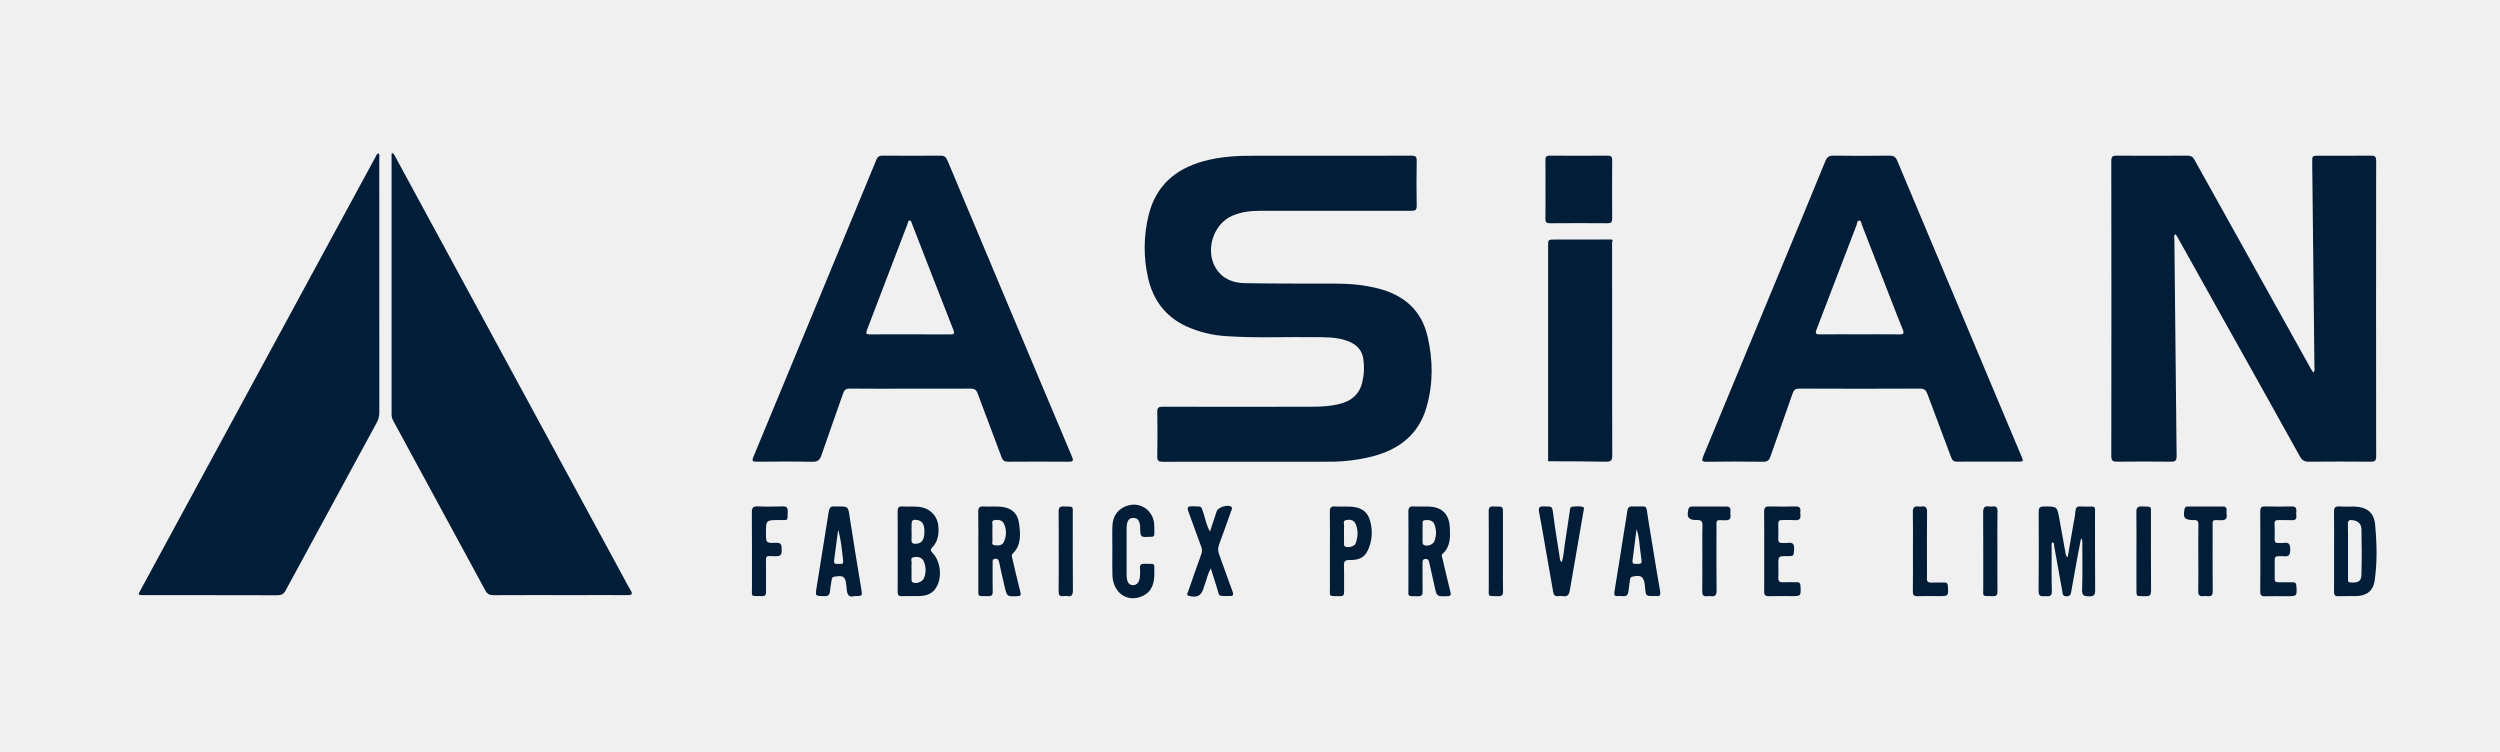
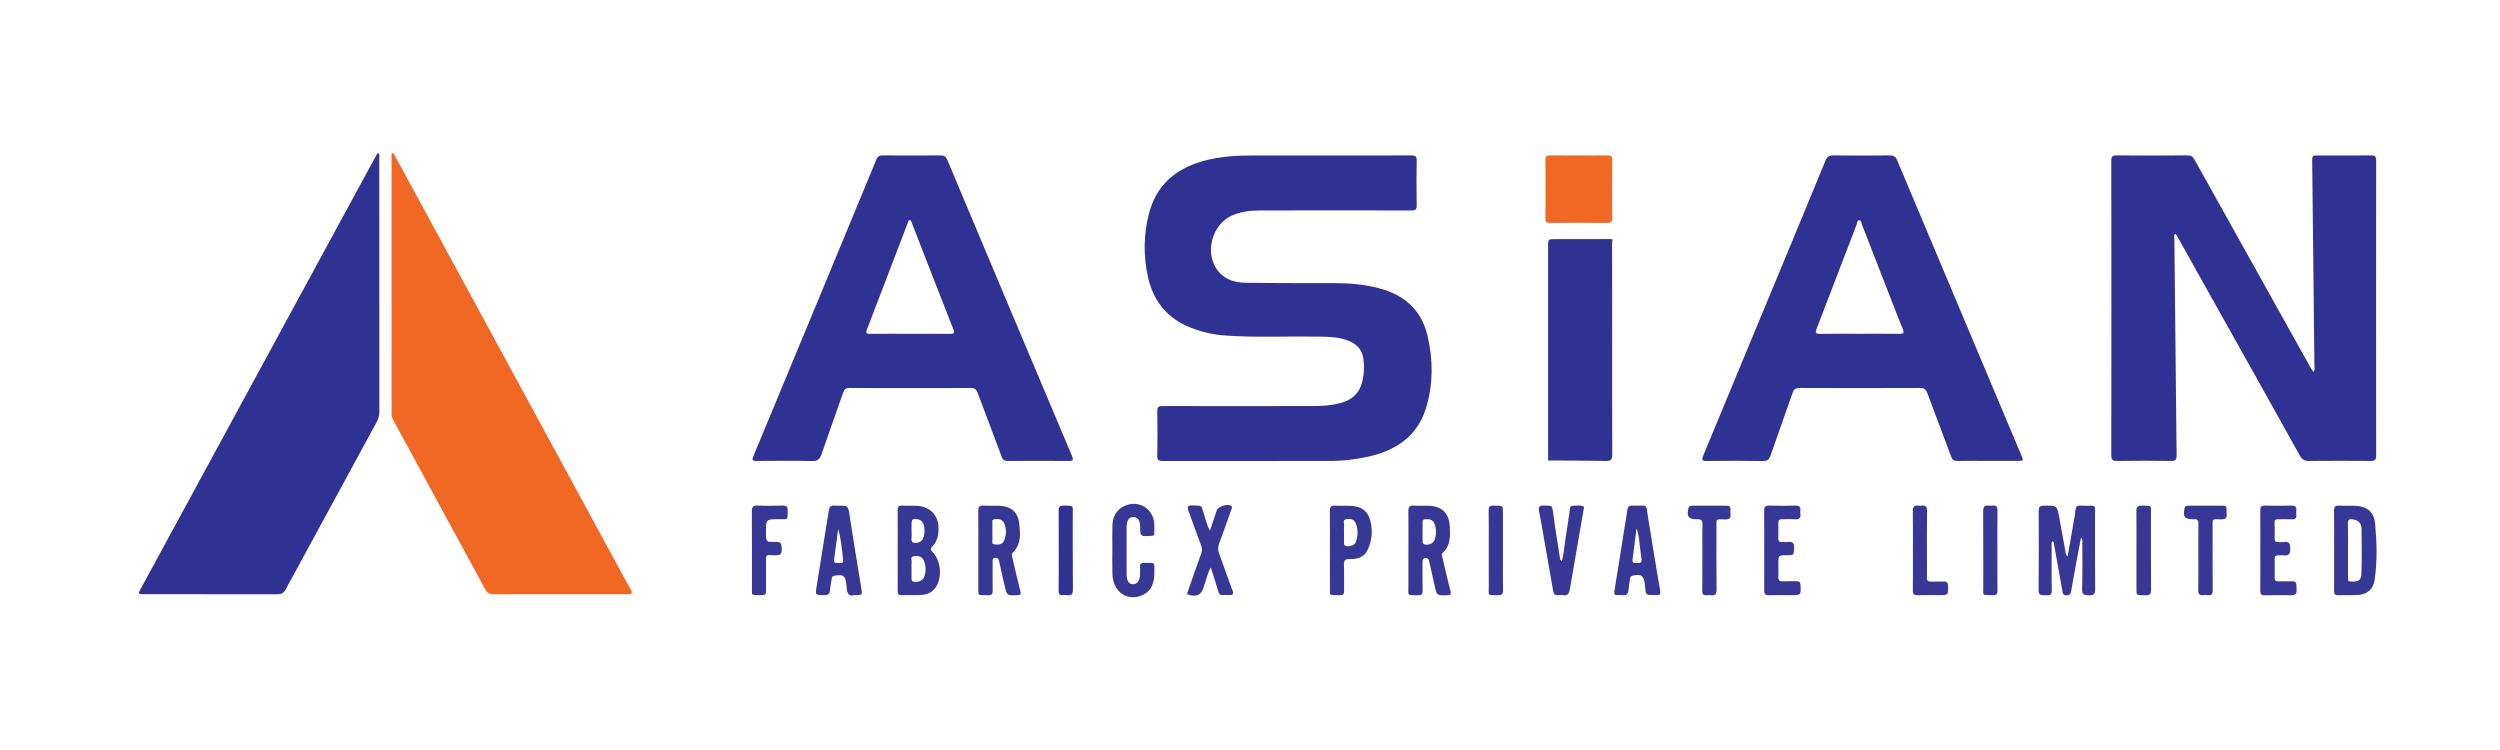
- <svg xmlns="http://www.w3.org/2000/svg" width="203" height="61" viewBox="0 0 203 61" fill="none">
-   <path d="M187.841 30.244C187.998 30.109 187.933 29.957 187.932 29.826C187.875 24.287 187.815 18.748 187.752 13.209C187.746 12.645 187.745 12.644 188.297 12.644C189.707 12.644 191.119 12.651 192.527 12.638C192.836 12.638 192.945 12.711 192.944 13.042C192.935 21.048 192.935 29.055 192.944 37.062C192.944 37.411 192.835 37.49 192.507 37.49C190.84 37.477 189.171 37.471 187.507 37.49C187.128 37.495 186.927 37.381 186.744 37.048C184.512 33.029 182.272 29.015 180.022 25.006C178.945 23.079 177.87 21.153 176.797 19.226C176.756 19.154 176.706 19.088 176.657 19.015C176.48 19.126 176.557 19.283 176.559 19.41C176.616 25.279 176.677 31.148 176.741 37.016C176.746 37.404 176.641 37.495 176.268 37.489C174.814 37.468 173.36 37.471 171.907 37.489C171.565 37.489 171.437 37.417 171.438 37.044C171.449 29.049 171.449 21.057 171.438 13.067C171.438 12.716 171.551 12.634 171.877 12.639C173.787 12.651 175.696 12.651 177.607 12.639C177.88 12.639 178.045 12.711 178.185 12.963C181.337 18.637 184.495 24.306 187.658 29.972C187.711 30.061 187.777 30.148 187.841 30.244Z" fill="#021D38" />
-   <path d="M107.296 12.645C109.732 12.645 112.171 12.652 114.603 12.638C114.937 12.638 115.043 12.717 115.036 13.066C115.014 14.276 115.014 15.487 115.036 16.698C115.043 17.055 114.916 17.119 114.594 17.118C110.489 17.11 106.387 17.11 102.288 17.118C101.519 17.118 100.753 17.212 100.038 17.53C98.503 18.209 97.842 20.349 98.727 21.781C99.269 22.658 100.136 22.98 101.093 22.994C103.556 23.037 106.02 23.023 108.484 23.03C109.656 23.03 110.815 23.139 111.953 23.437C114.005 23.974 115.409 25.173 115.912 27.297C116.37 29.233 116.382 31.172 115.826 33.082C115.192 35.277 113.614 36.491 111.47 37.053C110.282 37.355 109.06 37.502 107.834 37.49C103.362 37.49 98.889 37.492 94.416 37.496C94.094 37.496 93.965 37.434 93.971 37.076C93.994 35.865 93.994 34.654 93.971 33.443C93.964 33.081 94.101 33.026 94.42 33.026C98.45 33.036 102.481 33.036 106.512 33.026C107.31 33.026 108.106 32.985 108.883 32.769C109.792 32.517 110.404 31.975 110.621 31.026C110.771 30.4 110.796 29.752 110.696 29.116C110.547 28.202 109.887 27.797 109.072 27.575C108.334 27.374 107.578 27.385 106.823 27.375C104.417 27.342 102.009 27.461 99.605 27.297C98.48 27.235 97.375 26.967 96.347 26.506C94.629 25.716 93.617 24.345 93.216 22.535C92.839 20.861 92.859 19.121 93.273 17.455C93.853 15.102 95.411 13.739 97.681 13.101C99.01 12.729 100.37 12.643 101.741 12.645C103.593 12.647 105.444 12.647 107.296 12.645Z" fill="#021D38" />
-   <path d="M31.822 12.426C32.011 12.476 32.051 12.638 32.121 12.768C34.531 17.207 36.94 21.645 39.347 26.085L50.66 46.941C50.837 47.266 51.003 47.599 51.196 47.912C51.389 48.224 51.33 48.326 50.96 48.324C49.494 48.314 48.029 48.324 46.564 48.324C44.402 48.324 42.24 48.313 40.079 48.329C39.747 48.329 39.566 48.234 39.408 47.945C36.918 43.341 34.422 38.74 31.919 34.142C31.833 33.979 31.791 33.796 31.796 33.611C31.796 26.587 31.796 19.566 31.796 12.547C31.801 12.506 31.809 12.465 31.822 12.426Z" fill="#021D38" />
-   <path d="M30.726 12.452C30.847 12.568 30.797 12.703 30.797 12.826C30.797 19.707 30.799 26.588 30.802 33.469C30.806 33.769 30.732 34.064 30.586 34.325C28.116 38.863 25.651 43.402 23.193 47.945C23.034 48.24 22.856 48.336 22.528 48.335C18.924 48.324 15.32 48.328 11.717 48.327C11.188 48.327 11.188 48.327 11.444 47.856L27.179 18.846C28.291 16.794 29.406 14.743 30.522 12.692C30.568 12.613 30.582 12.498 30.726 12.452Z" fill="#021D38" />
-   <path d="M73.91 31.561C72.272 31.561 70.634 31.569 68.996 31.554C68.706 31.554 68.569 31.64 68.471 31.915C67.888 33.594 67.281 35.264 66.708 36.947C66.576 37.335 66.413 37.507 65.968 37.497C64.46 37.465 62.95 37.479 61.436 37.49C61.113 37.49 61.038 37.431 61.173 37.105C64.509 29.067 67.837 21.025 71.158 12.98C71.262 12.729 71.391 12.638 71.662 12.638C73.227 12.65 74.794 12.65 76.361 12.638C76.663 12.638 76.806 12.728 76.927 13.015C80.291 21.041 83.664 29.065 87.046 37.085C87.191 37.428 87.118 37.494 86.773 37.491C85.136 37.479 83.498 37.479 81.86 37.491C81.579 37.491 81.432 37.417 81.33 37.132C80.692 35.398 80.022 33.675 79.382 31.941C79.273 31.647 79.125 31.553 78.82 31.556C77.186 31.567 75.548 31.561 73.91 31.561ZM73.91 27.149C74.993 27.149 76.075 27.144 77.16 27.153C77.446 27.153 77.542 27.114 77.416 26.793C76.286 23.921 75.171 21.042 74.053 18.166C74.013 18.062 74.003 17.909 73.87 17.905C73.72 17.899 73.737 18.065 73.699 18.162C72.602 21.031 71.511 23.901 70.406 26.769C70.288 27.077 70.321 27.159 70.663 27.154C71.748 27.139 72.831 27.149 73.914 27.149H73.91Z" fill="#021D38" />
-   <path d="M161.414 37.483C160.588 37.483 159.762 37.473 158.934 37.489C158.661 37.494 158.533 37.403 158.437 37.146C157.802 35.425 157.142 33.713 156.507 31.992C156.393 31.681 156.251 31.553 155.895 31.554C152.633 31.569 149.372 31.569 146.109 31.554C145.803 31.554 145.663 31.649 145.561 31.942C144.972 33.65 144.355 35.347 143.766 37.054C143.658 37.368 143.52 37.5 143.167 37.495C141.643 37.472 140.119 37.472 138.596 37.495C138.182 37.5 138.163 37.392 138.307 37.042C140.344 32.144 142.374 27.242 144.397 22.338C145.675 19.25 146.963 16.164 148.225 13.07C148.36 12.738 148.533 12.633 148.885 12.638C150.395 12.658 151.905 12.658 153.417 12.638C153.748 12.638 153.917 12.719 154.052 13.043C157.406 21.044 160.767 29.042 164.136 37.038C164.32 37.477 164.315 37.484 163.854 37.485C163.039 37.485 162.225 37.485 161.414 37.483ZM150.961 27.147C152.057 27.147 153.153 27.139 154.249 27.152C154.591 27.152 154.634 27.056 154.505 26.756C154.18 25.968 153.877 25.17 153.565 24.375C152.772 22.335 151.984 20.293 151.185 18.255C151.137 18.133 151.147 17.918 150.982 17.913C150.779 17.907 150.805 18.14 150.754 18.272C149.67 21.099 148.595 23.926 147.505 26.752C147.377 27.085 147.451 27.158 147.794 27.153C148.854 27.136 149.907 27.147 150.961 27.147Z" fill="#021D38" />
-   <path d="M130.765 19.447C131.064 19.447 130.901 19.557 130.901 19.697C130.908 22.174 130.906 24.652 130.906 27.129C130.906 30.405 130.899 33.68 130.915 36.955C130.915 37.352 130.833 37.499 130.402 37.489C128.837 37.456 127.271 37.464 125.706 37.455V19.994C125.706 19.452 125.706 19.451 126.27 19.451C127.622 19.451 128.973 19.451 130.325 19.447C130.477 19.446 130.465 19.447 130.765 19.447Z" fill="#021D38" />
-   <path d="M125.494 15.353C125.494 14.571 125.503 13.789 125.489 13.007C125.484 12.73 125.57 12.636 125.852 12.638C127.415 12.65 128.979 12.65 130.543 12.638C130.826 12.638 130.911 12.731 130.909 13.007C130.899 14.586 130.899 16.165 130.909 17.743C130.909 18.041 130.819 18.131 130.517 18.128C128.968 18.115 127.418 18.115 125.868 18.128C125.556 18.128 125.482 18.03 125.488 17.74C125.505 16.946 125.494 16.15 125.494 15.353Z" fill="#021D38" />
-   <path d="M167.897 45.247C168.058 44.305 168.215 43.401 168.372 42.495C168.41 42.271 168.469 42.049 168.489 41.823C168.566 40.981 168.622 41.138 169.334 41.138C170.233 41.138 170.114 41.007 170.115 41.935C170.121 43.928 170.108 45.922 170.127 47.916C170.127 48.303 170.035 48.429 169.631 48.423C169.228 48.416 169.051 48.377 169.066 47.899C169.108 46.661 169.086 45.422 169.086 44.184C169.086 44.045 169.122 43.898 168.983 43.7C168.874 44.268 168.773 44.775 168.68 45.283C168.516 46.178 168.358 47.074 168.196 47.969C168.156 48.191 168.154 48.415 167.812 48.421C167.469 48.427 167.493 48.203 167.457 48.004C167.238 46.804 167.03 45.597 166.807 44.393C166.784 44.264 166.829 44.099 166.657 44.021C166.542 44.178 166.595 44.353 166.594 44.518C166.594 45.686 166.577 46.854 166.608 48.021C166.619 48.469 166.362 48.413 166.089 48.408C165.816 48.403 165.53 48.494 165.534 48.007C165.559 45.857 165.55 43.707 165.541 41.556C165.541 41.249 165.627 41.128 165.95 41.128C167.049 41.118 167.042 41.108 167.228 42.182C167.387 43.107 167.56 44.029 167.729 44.952C167.746 45.036 167.73 45.145 167.897 45.247Z" fill="#021D38" />
-   <path d="M79.44 44.761C79.44 43.694 79.451 42.626 79.434 41.559C79.428 41.221 79.537 41.101 79.877 41.124C80.304 41.151 80.732 41.117 81.159 41.138C82.083 41.183 82.644 41.638 82.754 42.541C82.858 43.386 82.944 44.262 82.237 44.947C82.108 45.072 82.171 45.211 82.202 45.346C82.417 46.259 82.619 47.175 82.856 48.081C82.926 48.351 82.856 48.399 82.612 48.409C81.776 48.444 81.771 48.453 81.579 47.651C81.421 46.988 81.272 46.323 81.131 45.655C81.089 45.454 81.01 45.345 80.789 45.375C80.554 45.407 80.603 45.587 80.602 45.736C80.602 46.507 80.592 47.273 80.607 48.041C80.612 48.322 80.517 48.42 80.238 48.409C79.335 48.374 79.446 48.557 79.441 47.622C79.436 46.668 79.44 45.714 79.44 44.761ZM80.585 43.242C80.576 43.427 80.577 43.612 80.59 43.796C80.61 43.968 80.455 44.247 80.773 44.276C81.05 44.301 81.372 44.32 81.517 43.995C81.624 43.768 81.681 43.52 81.683 43.268C81.685 43.017 81.633 42.768 81.529 42.539C81.388 42.225 81.058 42.182 80.755 42.231C80.452 42.28 80.615 42.552 80.59 42.725C80.576 42.897 80.574 43.07 80.585 43.242Z" fill="#021D38" />
-   <path d="M114.365 44.77C114.365 43.701 114.376 42.633 114.359 41.564C114.354 41.227 114.46 41.102 114.799 41.123C115.183 41.147 115.569 41.123 115.953 41.131C117.064 41.149 117.669 41.72 117.725 42.833C117.764 43.604 117.792 44.385 117.133 44.975C117.011 45.082 117.096 45.211 117.125 45.333C117.341 46.246 117.542 47.163 117.776 48.074C117.854 48.375 117.743 48.408 117.492 48.416C116.665 48.433 116.667 48.439 116.489 47.62C116.349 46.981 116.2 46.343 116.061 45.703C116.023 45.52 115.983 45.376 115.748 45.389C115.49 45.404 115.51 45.578 115.51 45.752C115.51 46.508 115.5 47.263 115.515 48.018C115.521 48.306 115.443 48.426 115.132 48.417C114.224 48.394 114.368 48.503 114.363 47.646C114.36 46.678 114.365 45.724 114.365 44.77ZM115.513 43.262V43.605C115.513 43.733 115.513 43.862 115.513 43.988C115.513 44.102 115.513 44.211 115.648 44.266C115.93 44.381 116.367 44.223 116.475 43.933C116.65 43.492 116.646 43.001 116.467 42.562C116.335 42.239 116.009 42.202 115.708 42.235C115.408 42.269 115.538 42.539 115.519 42.713C115.507 42.896 115.505 43.079 115.513 43.262Z" fill="#021D38" />
-   <path d="M189.528 44.766C189.528 43.697 189.54 42.624 189.522 41.56C189.516 41.218 189.625 41.102 189.964 41.123C190.362 41.149 190.762 41.123 191.161 41.133C192.162 41.162 192.761 41.586 192.857 42.576C193.002 44.104 193.044 45.648 192.818 47.175C192.701 47.974 192.171 48.374 191.358 48.399C190.859 48.415 190.36 48.393 189.862 48.409C189.595 48.417 189.519 48.311 189.524 48.057C189.534 46.962 189.528 45.863 189.528 44.766ZM190.659 44.748C190.659 45.488 190.659 46.228 190.659 46.967C190.659 47.104 190.621 47.278 190.829 47.293C191.375 47.33 191.728 47.288 191.746 46.693C191.785 45.458 191.775 44.219 191.752 42.983C191.742 42.522 191.469 42.298 191.024 42.235C190.755 42.199 190.639 42.265 190.648 42.569C190.672 43.297 190.659 44.023 190.659 44.748Z" fill="#021D38" />
-   <path d="M72.893 44.745C72.893 43.678 72.902 42.612 72.887 41.545C72.883 41.24 72.953 41.098 73.287 41.124C73.838 41.166 74.399 41.07 74.942 41.218C75.281 41.305 75.584 41.497 75.809 41.766C76.033 42.035 76.168 42.368 76.194 42.717C76.246 43.363 76.172 43.97 75.69 44.459C75.539 44.612 75.547 44.716 75.707 44.877C76.373 45.554 76.519 46.831 76.049 47.659C75.76 48.173 75.288 48.371 74.735 48.395C74.239 48.417 73.74 48.387 73.243 48.408C72.948 48.421 72.886 48.295 72.889 48.031C72.9 46.936 72.893 45.84 72.893 44.745ZM74.016 46.238C74.016 46.508 74.016 46.776 74.016 47.045C74.016 47.162 74.029 47.267 74.17 47.313C74.469 47.41 74.919 47.227 75.035 46.933C75.205 46.505 75.2 46.028 75.02 45.604C74.872 45.245 74.528 45.181 74.193 45.242C73.872 45.299 74.054 45.584 74.022 45.772C74.006 45.927 74.004 46.083 74.016 46.238ZM74.016 43.163C74.028 43.361 74.028 43.56 74.016 43.758C73.967 44.141 74.179 44.186 74.475 44.144C74.867 44.089 75.053 43.791 75.065 43.202C75.077 42.613 74.903 42.306 74.515 42.233C74.104 42.156 74.022 42.225 74.02 42.654C74.015 42.824 74.016 42.994 74.016 43.163Z" fill="#021D38" />
-   <path d="M69.354 48.403C68.926 48.544 68.786 48.266 68.755 47.849C68.748 47.75 68.731 47.651 68.722 47.553C68.653 46.814 68.483 46.696 67.748 46.827C67.577 46.858 67.549 46.952 67.531 47.084C67.49 47.38 67.422 47.673 67.401 47.969C67.379 48.283 67.266 48.415 66.928 48.408C66.191 48.394 66.193 48.413 66.309 47.696C66.64 45.649 66.968 43.601 67.293 41.554C67.341 41.253 67.447 41.075 67.783 41.126C67.868 41.132 67.954 41.132 68.04 41.126C68.884 41.126 68.864 41.126 68.991 41.955C69.292 43.906 69.606 45.855 69.932 47.802C70.031 48.406 70.049 48.403 69.354 48.403ZM68.057 43.022C67.951 43.837 67.85 44.65 67.734 45.465C67.699 45.709 67.766 45.825 68.017 45.788C68.198 45.762 68.508 45.907 68.464 45.531C68.361 44.688 68.304 43.841 68.057 43.022Z" fill="#021D38" />
-   <path d="M134.313 48.4C133.644 48.4 133.644 48.4 133.584 47.776C133.576 47.69 133.573 47.605 133.563 47.519C133.483 46.815 133.237 46.651 132.551 46.825C132.411 46.861 132.374 46.947 132.358 47.066C132.318 47.362 132.265 47.657 132.238 47.954C132.208 48.273 132.092 48.468 131.73 48.401C131.616 48.386 131.501 48.386 131.387 48.401C131.125 48.426 131.046 48.344 131.09 48.059C131.373 46.362 131.634 44.662 131.904 42.963C131.982 42.472 132.075 41.982 132.137 41.489C132.171 41.227 132.282 41.111 132.55 41.122C133.902 41.176 133.608 40.834 133.845 42.235C134.168 44.156 134.461 46.081 134.801 47.999C134.907 48.587 134.503 48.344 134.313 48.4ZM132.887 42.964C132.777 43.82 132.665 44.677 132.56 45.533C132.522 45.842 132.754 45.783 132.93 45.784C133.106 45.785 133.333 45.829 133.296 45.527C133.254 45.174 133.199 44.822 133.16 44.469C133.107 43.961 133.069 43.456 132.887 42.964Z" fill="#021D38" />
-   <path d="M90.324 44.697C90.324 44.027 90.305 43.358 90.328 42.688C90.357 41.832 90.866 41.221 91.664 41.027C92.012 40.938 92.379 40.965 92.71 41.106C93.04 41.246 93.315 41.492 93.493 41.805C93.786 42.301 93.73 42.847 93.731 43.386C93.731 43.528 93.645 43.587 93.511 43.587C93.483 43.587 93.454 43.587 93.425 43.587C92.597 43.636 92.595 43.636 92.578 42.816C92.583 42.645 92.549 42.475 92.478 42.319C92.374 42.11 92.202 42.044 91.985 42.056C91.892 42.056 91.801 42.085 91.725 42.14C91.649 42.195 91.593 42.272 91.564 42.361C91.504 42.537 91.475 42.722 91.479 42.908C91.479 44.161 91.479 45.414 91.479 46.667C91.479 47.233 91.654 47.511 91.992 47.515C92.354 47.521 92.563 47.215 92.571 46.669C92.581 46.498 92.581 46.326 92.571 46.155C92.535 45.845 92.672 45.768 92.963 45.778C93.856 45.81 93.719 45.644 93.732 46.549C93.74 47.335 93.553 48.04 92.772 48.398C91.542 48.962 90.373 48.142 90.328 46.7C90.306 46.036 90.324 45.366 90.324 44.697Z" fill="#021D38" />
-   <path d="M98.251 43.161C98.454 42.546 98.625 42.024 98.799 41.504C98.905 41.185 99.731 40.939 99.98 41.152C100.095 41.252 100.015 41.358 99.98 41.462C99.654 42.372 99.34 43.286 98.999 44.19C98.89 44.453 98.888 44.747 98.992 45.012C99.363 46.011 99.7 47.022 100.078 48.019C100.208 48.361 100.09 48.408 99.791 48.398C98.838 48.365 99.078 48.538 98.78 47.62C98.631 47.165 98.492 46.705 98.318 46.147C98.028 46.669 97.964 47.163 97.775 47.603C97.759 47.642 97.756 47.689 97.743 47.727C97.542 48.38 97.23 48.55 96.551 48.389C96.3 48.329 96.419 48.186 96.466 48.066C96.82 47.046 97.173 46.025 97.541 45.01C97.621 44.814 97.621 44.594 97.541 44.398C97.187 43.456 96.857 42.5 96.504 41.555C96.384 41.233 96.413 41.092 96.81 41.109C97.677 41.143 97.488 41.015 97.765 41.809C97.903 42.231 97.972 42.681 98.251 43.161Z" fill="#021D38" />
-   <path d="M107.989 44.753C107.989 43.687 108.001 42.62 107.983 41.554C107.977 41.212 108.087 41.095 108.424 41.126C108.989 41.169 109.559 41.075 110.123 41.2C110.688 41.324 111.04 41.651 111.213 42.173C111.453 42.895 111.445 43.676 111.189 44.393C110.916 45.19 110.478 45.492 109.609 45.471C109.233 45.463 109.113 45.573 109.128 45.952C109.156 46.662 109.128 47.374 109.14 48.085C109.14 48.319 109.071 48.413 108.823 48.407C107.828 48.388 108.001 48.517 107.991 47.616C107.982 46.659 107.989 45.707 107.989 44.753ZM109.134 43.297C109.134 43.58 109.134 43.863 109.134 44.146C109.134 44.244 109.125 44.339 109.249 44.39C109.497 44.493 109.985 44.371 110.077 44.124C110.276 43.593 110.303 43.037 110.062 42.514C109.917 42.197 109.578 42.167 109.282 42.237C109.008 42.302 109.164 42.569 109.14 42.746C109.127 42.928 109.125 43.111 109.134 43.294V43.297Z" fill="#021D38" />
-   <path d="M126.82 45.64C126.985 45.082 127.006 44.512 127.097 43.958C127.232 43.143 127.337 42.325 127.465 41.509C127.486 41.365 127.475 41.151 127.681 41.14C127.975 41.124 128.279 41.069 128.563 41.182C128.655 41.219 128.612 41.33 128.597 41.414C128.219 43.586 127.838 45.758 127.47 47.932C127.412 48.285 127.282 48.477 126.893 48.405C126.766 48.386 126.637 48.386 126.51 48.405C126.252 48.435 126.159 48.3 126.118 48.069C125.88 46.681 125.634 45.294 125.391 43.907C125.254 43.136 125.128 42.366 124.976 41.595C124.908 41.252 124.97 41.093 125.366 41.121C125.959 41.162 126.033 40.995 126.119 41.721C126.266 42.935 126.478 44.141 126.663 45.351C126.678 45.447 126.676 45.551 126.82 45.64Z" fill="#021D38" />
-   <path d="M183.538 44.769C183.538 43.687 183.545 42.605 183.532 41.523C183.532 41.236 183.61 41.114 183.919 41.122C184.63 41.141 185.342 41.141 186.057 41.122C186.383 41.112 186.498 41.236 186.46 41.55C186.448 41.649 186.448 41.75 186.46 41.849C186.503 42.152 186.374 42.255 186.077 42.239C185.722 42.219 185.365 42.239 185.01 42.232C184.779 42.226 184.678 42.296 184.694 42.552C184.718 42.963 184.711 43.377 184.7 43.79C184.695 44.009 184.777 44.106 184.998 44.092C185.141 44.098 185.284 44.096 185.426 44.087C185.875 44.011 185.966 44.204 185.968 44.628C185.969 45.052 185.847 45.233 185.413 45.164C185.288 45.145 185.156 45.164 185.03 45.164C184.793 45.15 184.697 45.25 184.702 45.491C184.711 45.989 184.712 46.488 184.702 46.986C184.696 47.213 184.795 47.285 185.007 47.281C185.392 47.273 185.778 47.287 186.161 47.281C186.379 47.275 186.454 47.361 186.467 47.579C186.518 48.409 186.525 48.41 185.715 48.413C185.116 48.413 184.517 48.397 183.918 48.419C183.611 48.43 183.529 48.319 183.532 48.025C183.547 46.932 183.538 45.847 183.538 44.769Z" fill="#021D38" />
-   <path d="M143.254 44.726C143.254 43.672 143.265 42.618 143.247 41.565C143.242 41.229 143.347 41.111 143.686 41.122C144.383 41.143 145.082 41.141 145.779 41.122C146.101 41.113 146.227 41.23 146.189 41.543C146.178 41.614 146.178 41.686 146.189 41.756C146.248 42.129 146.103 42.27 145.721 42.237C145.379 42.205 145.037 42.237 144.694 42.229C144.473 42.223 144.391 42.315 144.396 42.535C144.406 42.948 144.408 43.362 144.396 43.774C144.389 44.021 144.5 44.104 144.73 44.089C144.871 44.079 145.017 44.104 145.158 44.084C145.561 44.025 145.71 44.169 145.683 44.59C145.646 45.159 145.674 45.16 145.091 45.159C144.401 45.159 144.401 45.159 144.401 45.851C144.401 46.193 144.416 46.536 144.401 46.879C144.383 47.171 144.478 47.296 144.783 47.279C145.153 47.26 145.524 47.279 145.895 47.274C146.114 47.269 146.186 47.359 146.199 47.575C146.242 48.408 146.248 48.407 145.439 48.405C144.84 48.405 144.242 48.391 143.643 48.41C143.343 48.42 143.247 48.317 143.252 48.018C143.262 46.919 143.254 45.822 143.254 44.726Z" fill="#021D38" />
-   <path d="M62.202 46.822C62.202 47.236 62.19 47.648 62.202 48.061C62.212 48.325 62.108 48.414 61.853 48.404C60.912 48.381 61.063 48.518 61.06 47.661C61.053 45.639 61.068 43.616 61.05 41.593C61.05 41.21 61.164 41.102 61.536 41.119C62.204 41.148 62.875 41.141 63.544 41.119C63.858 41.109 63.972 41.205 63.962 41.528C63.936 42.362 64.037 42.221 63.252 42.226C62.197 42.235 62.197 42.226 62.197 43.265C62.197 44.081 62.197 44.112 63 44.073C63.49 44.049 63.463 44.303 63.473 44.645C63.485 45.02 63.404 45.18 62.983 45.167C62.092 45.14 62.206 45.043 62.198 45.962C62.2 46.252 62.202 46.535 62.202 46.822Z" fill="#021D38" />
-   <path d="M178.504 45.307C178.504 44.411 178.493 43.515 178.511 42.619C178.518 42.315 178.413 42.197 178.12 42.232C178.106 42.233 178.092 42.233 178.077 42.232C177.381 42.221 177.239 42.034 177.387 41.342C177.388 41.31 177.397 41.279 177.412 41.251C177.426 41.223 177.446 41.198 177.47 41.178C177.495 41.158 177.523 41.143 177.555 41.134C177.585 41.126 177.617 41.124 177.648 41.128C178.601 41.128 179.554 41.128 180.507 41.128C180.733 41.128 180.812 41.237 180.8 41.446C180.79 41.545 180.79 41.645 180.8 41.744C180.866 42.148 180.688 42.258 180.302 42.241C179.57 42.215 179.668 42.191 179.666 42.877C179.666 44.585 179.658 46.292 179.673 48C179.673 48.322 179.577 48.446 179.259 48.405C179.146 48.391 179.031 48.391 178.917 48.405C178.602 48.443 178.49 48.319 178.498 47.995C178.516 47.1 178.504 46.204 178.504 45.307Z" fill="#021D38" />
-   <path d="M138.234 45.324C138.234 44.441 138.216 43.559 138.242 42.677C138.252 42.308 138.121 42.217 137.777 42.226C137.109 42.244 136.936 41.991 137.102 41.332C137.148 41.145 137.272 41.13 137.421 41.13C138.347 41.13 139.272 41.136 140.196 41.13C140.447 41.13 140.527 41.237 140.514 41.464C140.504 41.578 140.504 41.693 140.514 41.806C140.556 42.138 140.435 42.255 140.087 42.246C139.278 42.225 139.38 42.16 139.378 42.94C139.378 44.605 139.366 46.271 139.386 47.936C139.386 48.31 139.287 48.47 138.906 48.41C138.808 48.397 138.708 48.397 138.608 48.41C138.305 48.447 138.217 48.316 138.222 48.018C138.239 47.122 138.227 46.225 138.227 45.328L138.234 45.324Z" fill="#021D38" />
-   <path d="M155.33 44.729C155.33 43.69 155.344 42.65 155.322 41.61C155.314 41.24 155.419 41.071 155.801 41.128C155.872 41.138 155.944 41.138 156.015 41.128C156.367 41.076 156.482 41.214 156.478 41.575C156.46 42.956 156.47 44.338 156.47 45.719C156.47 46.132 156.481 46.546 156.465 46.958C156.455 47.22 156.557 47.315 156.813 47.306C157.154 47.292 157.496 47.314 157.839 47.298C158.079 47.286 158.159 47.373 158.172 47.612C158.21 48.406 158.219 48.405 157.426 48.404C156.857 48.404 156.286 48.392 155.716 48.41C155.419 48.42 155.319 48.324 155.324 48.019C155.339 46.923 155.33 45.827 155.33 44.729Z" fill="#021D38" />
-   <path d="M173.479 44.771C173.479 43.719 173.491 42.667 173.473 41.615C173.466 41.256 173.552 41.101 173.947 41.123C174.735 41.16 174.658 41.038 174.658 41.831C174.658 43.863 174.649 45.897 174.666 47.93C174.666 48.297 174.591 48.435 174.198 48.413C173.429 48.371 173.48 48.553 173.479 47.672V44.771Z" fill="#021D38" />
-   <path d="M162.189 44.813C162.189 45.881 162.181 46.948 162.195 48.015C162.195 48.299 162.139 48.419 161.819 48.408C160.901 48.377 161.045 48.519 161.041 47.65C161.034 45.644 161.049 43.636 161.032 41.63C161.032 41.253 161.112 41.057 161.524 41.126C161.61 41.139 161.695 41.139 161.781 41.126C162.096 41.08 162.202 41.2 162.196 41.526C162.177 42.621 162.188 43.717 162.189 44.813Z" fill="#021D38" />
-   <path d="M85.968 44.725C85.968 43.67 85.977 42.616 85.961 41.562C85.956 41.237 86.038 41.108 86.389 41.122C87.215 41.157 87.107 41.031 87.109 41.864C87.113 43.886 87.1 45.909 87.119 47.931C87.119 48.31 87.02 48.462 86.642 48.401C86.543 48.387 86.442 48.387 86.343 48.401C86.038 48.443 85.956 48.311 85.96 48.017C85.977 46.918 85.968 45.821 85.968 44.725Z" fill="#021D38" />
-   <path d="M120.887 44.732C120.887 43.665 120.896 42.599 120.88 41.533C120.876 41.211 120.986 41.085 121.3 41.13C121.357 41.133 121.413 41.133 121.471 41.13C122.039 41.13 122.04 41.13 122.04 41.679C122.04 43.044 122.04 44.409 122.04 45.773C122.04 46.513 122.027 47.253 122.047 47.991C122.055 48.303 121.968 48.419 121.641 48.41C120.757 48.382 120.891 48.513 120.889 47.672C120.885 46.693 120.888 45.712 120.887 44.732Z" fill="#021D38" />
+ <svg xmlns="http://www.w3.org/2000/svg" width="180" height="54" viewBox="0 0 180 54" fill="none">
+   <rect width="180" height="54" fill="white" />
+   <path d="M166.558 26.774C166.697 26.654 166.64 26.52 166.639 26.404C166.588 21.5 166.535 16.597 166.479 11.693C166.474 11.194 166.473 11.193 166.962 11.193C168.213 11.193 169.465 11.2 170.713 11.188C170.987 11.188 171.084 11.253 171.083 11.545C171.075 18.633 171.075 25.721 171.083 32.809C171.083 33.118 170.986 33.188 170.695 33.188C169.217 33.176 167.737 33.171 166.262 33.188C165.926 33.193 165.748 33.092 165.585 32.797C163.606 29.238 161.62 25.685 159.625 22.136C158.67 20.431 157.717 18.725 156.765 17.02C156.729 16.956 156.685 16.897 156.641 16.833C156.484 16.931 156.553 17.07 156.554 17.182C156.605 22.378 156.659 27.573 156.716 32.768C156.72 33.111 156.627 33.192 156.296 33.187C155.007 33.168 153.718 33.171 152.429 33.187C152.126 33.187 152.013 33.123 152.014 32.793C152.023 25.716 152.023 18.641 152.014 11.567C152.014 11.257 152.114 11.184 152.403 11.188C154.096 11.199 155.789 11.199 157.484 11.188C157.726 11.188 157.872 11.253 157.996 11.476C160.791 16.498 163.591 21.517 166.396 26.533C166.443 26.612 166.501 26.688 166.558 26.774Z" fill="#303293" />
+   <path d="M95.139 11.194C97.299 11.194 99.461 11.2 101.618 11.188C101.914 11.188 102.008 11.258 102.002 11.567C101.983 12.638 101.983 13.71 102.002 14.782C102.008 15.098 101.896 15.155 101.61 15.154C97.971 15.146 94.333 15.146 90.699 15.154C90.016 15.154 89.338 15.237 88.703 15.518C87.343 16.119 86.757 18.014 87.541 19.281C88.021 20.058 88.79 20.343 89.639 20.356C91.823 20.393 94.008 20.381 96.192 20.388C97.231 20.388 98.26 20.484 99.268 20.748C101.088 21.223 102.333 22.284 102.779 24.165C103.185 25.878 103.196 27.595 102.703 29.286C102.14 31.229 100.741 32.304 98.84 32.801C97.787 33.068 96.703 33.198 95.616 33.188C91.65 33.188 87.685 33.19 83.719 33.193C83.433 33.193 83.319 33.138 83.324 32.821C83.344 31.749 83.344 30.677 83.324 29.605C83.318 29.285 83.439 29.236 83.722 29.236C87.295 29.245 90.869 29.245 94.444 29.236C95.151 29.236 95.857 29.2 96.546 29.009C97.353 28.785 97.895 28.306 98.087 27.465C98.22 26.912 98.243 26.337 98.154 25.775C98.021 24.965 97.437 24.607 96.713 24.41C96.059 24.233 95.389 24.243 94.72 24.234C92.586 24.205 90.451 24.309 88.319 24.165C87.322 24.11 86.342 23.872 85.43 23.464C83.908 22.765 83.01 21.552 82.654 19.949C82.32 18.467 82.338 16.927 82.705 15.452C83.219 13.369 84.601 12.163 86.613 11.598C87.791 11.268 88.998 11.192 90.213 11.194C91.855 11.196 93.497 11.196 95.139 11.194Z" fill="#303293" />
+   <path d="M28.216 11C28.384 11.044 28.42 11.188 28.482 11.303C30.619 15.232 32.754 19.162 34.889 23.091L44.921 41.555C45.077 41.842 45.224 42.137 45.395 42.414C45.567 42.691 45.514 42.781 45.186 42.779C43.886 42.77 42.587 42.779 41.288 42.779C39.371 42.779 37.455 42.769 35.538 42.783C35.243 42.783 35.083 42.699 34.943 42.443C32.735 38.368 30.522 34.295 28.303 30.224C28.227 30.08 28.189 29.918 28.194 29.754C28.194 23.537 28.194 17.321 28.194 11.108C28.198 11.071 28.205 11.035 28.216 11Z" fill="#F16724" />
+   <path d="M27.245 11.023C27.352 11.126 27.308 11.246 27.308 11.354C27.308 17.446 27.31 23.538 27.313 29.628C27.316 29.894 27.25 30.155 27.121 30.387C24.931 34.403 22.746 38.422 20.566 42.443C20.425 42.705 20.267 42.79 19.976 42.788C16.78 42.779 13.585 42.782 10.39 42.782C9.921 42.782 9.921 42.782 10.148 42.364L24.1 16.683C25.086 14.867 26.074 13.052 27.064 11.236C27.105 11.166 27.117 11.064 27.245 11.023Z" fill="#303293" />
+   <path d="M65.536 27.939C64.083 27.939 62.631 27.946 61.179 27.933C60.921 27.933 60.8 28.009 60.713 28.253C60.196 29.739 59.658 31.217 59.15 32.707C59.033 33.051 58.888 33.203 58.494 33.194C57.156 33.165 55.817 33.178 54.475 33.188C54.189 33.188 54.122 33.136 54.242 32.847C57.2 25.731 60.151 18.613 63.096 11.491C63.188 11.269 63.302 11.188 63.542 11.188C64.931 11.198 66.32 11.198 67.709 11.188C67.977 11.188 68.104 11.267 68.211 11.522C71.194 18.627 74.185 25.729 77.184 32.829C77.312 33.133 77.248 33.191 76.942 33.189C75.49 33.178 74.038 33.178 72.585 33.189C72.336 33.189 72.206 33.124 72.115 32.871C71.55 31.336 70.955 29.811 70.387 28.275C70.291 28.015 70.16 27.933 69.889 27.935C68.44 27.945 66.988 27.939 65.536 27.939ZM65.536 24.033C66.496 24.033 67.456 24.029 68.417 24.037C68.671 24.037 68.756 24.002 68.645 23.719C67.642 21.176 66.654 18.628 65.663 16.081C65.627 15.99 65.619 15.854 65.5 15.85C65.368 15.845 65.382 15.992 65.349 16.078C64.376 18.618 63.409 21.158 62.429 23.698C62.324 23.97 62.353 24.043 62.657 24.038C63.619 24.024 64.579 24.033 65.539 24.033H65.536Z" fill="#303293" />
+   <path d="M143.126 33.182C142.393 33.182 141.661 33.173 140.927 33.187C140.685 33.191 140.571 33.111 140.486 32.883C139.923 31.36 139.338 29.844 138.775 28.321C138.674 28.046 138.548 27.932 138.232 27.933C135.34 27.946 132.448 27.946 129.555 27.933C129.284 27.933 129.159 28.017 129.069 28.277C128.547 29.788 128 31.291 127.477 32.802C127.382 33.08 127.259 33.197 126.946 33.192C125.595 33.172 124.244 33.172 122.893 33.192C122.526 33.197 122.509 33.101 122.637 32.792C124.443 28.455 126.243 24.116 128.037 19.774C129.17 17.041 130.312 14.309 131.431 11.57C131.551 11.276 131.704 11.184 132.016 11.188C133.355 11.205 134.694 11.205 136.035 11.188C136.328 11.188 136.478 11.26 136.598 11.546C139.572 18.629 142.552 25.71 145.539 32.788C145.703 33.176 145.698 33.183 145.289 33.184C144.567 33.184 143.845 33.183 143.126 33.182ZM133.857 24.032C134.829 24.032 135.801 24.024 136.773 24.037C137.076 24.037 137.114 23.952 137 23.686C136.711 22.988 136.443 22.282 136.166 21.578C135.463 19.772 134.764 17.964 134.056 16.16C134.013 16.052 134.022 15.862 133.876 15.857C133.696 15.852 133.719 16.059 133.674 16.175C132.712 18.678 131.759 21.18 130.793 23.683C130.679 23.977 130.745 24.042 131.049 24.037C131.989 24.022 132.923 24.032 133.857 24.032Z" fill="#303293" />
+   <path d="M115.949 17.215C116.214 17.215 116.069 17.313 116.069 17.437C116.076 19.63 116.074 21.823 116.074 24.016C116.074 26.916 116.068 29.815 116.082 32.714C116.082 33.065 116.009 33.196 115.627 33.188C114.239 33.158 112.851 33.165 111.463 33.157V17.7C111.463 17.22 111.463 17.219 111.963 17.219C113.162 17.219 114.36 17.219 115.559 17.215C115.693 17.214 115.683 17.215 115.949 17.215Z" fill="#303293" />
+   <path d="M111.276 13.591C111.276 12.899 111.284 12.207 111.271 11.514C111.267 11.269 111.343 11.186 111.593 11.188C112.979 11.198 114.366 11.198 115.753 11.188C116.004 11.188 116.079 11.27 116.077 11.514C116.068 12.912 116.068 14.31 116.077 15.707C116.077 15.971 115.997 16.05 115.73 16.048C114.356 16.036 112.982 16.036 111.607 16.048C111.331 16.048 111.265 15.961 111.27 15.705C111.285 15.002 111.276 14.296 111.276 13.591Z" fill="#F16724" />
+   <path d="M148.874 40.055C149.017 39.221 149.156 38.42 149.295 37.618C149.329 37.42 149.381 37.223 149.399 37.023C149.467 36.278 149.517 36.416 150.148 36.416C150.945 36.416 150.84 36.301 150.841 37.122C150.846 38.887 150.835 40.652 150.851 42.417C150.851 42.759 150.77 42.872 150.412 42.866C150.054 42.859 149.897 42.825 149.911 42.402C149.948 41.307 149.928 40.209 149.928 39.113C149.928 38.99 149.96 38.86 149.837 38.684C149.74 39.188 149.651 39.637 149.568 40.087C149.423 40.879 149.283 41.672 149.139 42.465C149.104 42.66 149.102 42.859 148.799 42.864C148.495 42.869 148.516 42.671 148.484 42.495C148.29 41.433 148.105 40.364 147.908 39.299C147.887 39.184 147.927 39.039 147.775 38.969C147.673 39.108 147.72 39.263 147.719 39.409C147.719 40.443 147.704 41.477 147.731 42.51C147.741 42.907 147.513 42.857 147.271 42.853C147.029 42.848 146.775 42.928 146.779 42.498C146.801 40.595 146.793 38.691 146.785 36.787C146.785 36.515 146.861 36.408 147.148 36.408C148.122 36.399 148.116 36.39 148.281 37.341C148.422 38.16 148.575 38.976 148.725 39.793C148.74 39.867 148.726 39.964 148.874 40.055Z" fill="#373896" />
+   <path d="M70.439 39.624C70.439 38.679 70.449 37.735 70.434 36.79C70.428 36.49 70.525 36.385 70.827 36.405C71.206 36.429 71.585 36.399 71.964 36.417C72.783 36.457 73.28 36.86 73.378 37.66C73.47 38.407 73.546 39.183 72.919 39.79C72.805 39.9 72.861 40.023 72.888 40.142C73.079 40.95 73.258 41.761 73.468 42.563C73.531 42.802 73.468 42.845 73.251 42.854C72.511 42.885 72.506 42.892 72.336 42.183C72.196 41.596 72.063 41.007 71.939 40.416C71.901 40.238 71.831 40.141 71.636 40.168C71.427 40.196 71.47 40.355 71.47 40.488C71.47 41.17 71.46 41.848 71.474 42.529C71.479 42.776 71.394 42.864 71.147 42.854C70.347 42.823 70.444 42.985 70.44 42.157C70.435 41.313 70.439 40.468 70.439 39.624ZM71.454 38.28C71.446 38.443 71.448 38.607 71.459 38.77C71.476 38.922 71.339 39.169 71.621 39.195C71.867 39.217 72.152 39.234 72.281 38.946C72.376 38.745 72.427 38.526 72.428 38.303C72.43 38.08 72.384 37.86 72.292 37.657C72.166 37.38 71.874 37.342 71.605 37.385C71.337 37.428 71.481 37.669 71.459 37.823C71.446 37.975 71.445 38.127 71.454 38.28Z" fill="#373896" />
+   <path d="M101.407 39.632C101.407 38.686 101.417 37.74 101.402 36.794C101.397 36.496 101.491 36.385 101.792 36.404C102.132 36.426 102.475 36.404 102.815 36.411C103.8 36.427 104.337 36.932 104.386 37.918C104.421 38.6 104.446 39.292 103.861 39.814C103.753 39.908 103.829 40.023 103.854 40.131C104.046 40.939 104.224 41.751 104.432 42.557C104.501 42.824 104.402 42.853 104.18 42.86C103.446 42.876 103.448 42.881 103.29 42.155C103.166 41.59 103.034 41.025 102.911 40.458C102.877 40.297 102.842 40.169 102.633 40.181C102.405 40.194 102.422 40.348 102.422 40.502C102.422 41.171 102.413 41.84 102.427 42.508C102.432 42.763 102.363 42.869 102.087 42.861C101.282 42.841 101.41 42.937 101.405 42.179C101.403 41.322 101.407 40.477 101.407 39.632ZM102.425 38.298V38.601C102.425 38.714 102.425 38.829 102.425 38.94C102.425 39.041 102.425 39.137 102.545 39.187C102.795 39.288 103.182 39.149 103.278 38.892C103.433 38.502 103.43 38.067 103.271 37.678C103.154 37.392 102.865 37.359 102.598 37.389C102.332 37.418 102.447 37.658 102.43 37.812C102.42 37.974 102.418 38.136 102.425 38.298Z" fill="#373896" />
+   <path d="M168.055 39.629C168.055 38.683 168.065 37.733 168.049 36.791C168.044 36.488 168.141 36.386 168.441 36.404C168.794 36.427 169.149 36.404 169.503 36.413C170.39 36.439 170.921 36.814 171.006 37.691C171.135 39.043 171.172 40.41 170.972 41.762C170.868 42.468 170.398 42.823 169.677 42.845C169.235 42.859 168.792 42.84 168.351 42.854C168.114 42.861 168.047 42.767 168.051 42.542C168.06 41.573 168.055 40.6 168.055 39.629ZM169.057 39.614C169.057 40.268 169.057 40.923 169.057 41.578C169.057 41.699 169.024 41.853 169.208 41.866C169.692 41.899 170.005 41.862 170.021 41.335C170.056 40.241 170.047 39.145 170.027 38.051C170.018 37.642 169.776 37.444 169.381 37.389C169.143 37.357 169.04 37.415 169.048 37.684C169.069 38.329 169.057 38.971 169.057 39.614Z" fill="#373896" />
+   <path d="M64.634 39.61C64.634 38.666 64.643 37.722 64.629 36.777C64.625 36.507 64.687 36.382 64.984 36.405C65.472 36.442 65.97 36.357 66.451 36.488C66.752 36.566 67.021 36.735 67.22 36.973C67.419 37.211 67.538 37.506 67.561 37.815C67.608 38.387 67.542 38.925 67.115 39.357C66.981 39.493 66.988 39.584 67.13 39.727C67.72 40.327 67.85 41.457 67.433 42.19C67.177 42.645 66.758 42.82 66.268 42.841C65.828 42.861 65.385 42.834 64.945 42.853C64.683 42.865 64.628 42.753 64.631 42.519C64.64 41.55 64.634 40.58 64.634 39.61ZM65.63 40.932C65.63 41.171 65.63 41.409 65.63 41.647C65.63 41.75 65.641 41.843 65.766 41.883C66.032 41.97 66.431 41.808 66.534 41.548C66.685 41.169 66.68 40.746 66.52 40.371C66.389 40.053 66.084 39.996 65.787 40.05C65.503 40.101 65.664 40.353 65.635 40.519C65.622 40.657 65.62 40.794 65.63 40.932ZM65.63 38.21C65.641 38.386 65.641 38.561 65.63 38.737C65.587 39.076 65.775 39.116 66.037 39.079C66.385 39.029 66.55 38.766 66.56 38.245C66.571 37.723 66.416 37.451 66.073 37.387C65.708 37.319 65.635 37.379 65.634 37.759C65.629 37.909 65.63 38.06 65.63 38.21Z" fill="#373896" />
+   <path d="M61.497 42.848C61.117 42.973 60.993 42.727 60.966 42.358C60.96 42.27 60.945 42.183 60.936 42.096C60.875 41.441 60.724 41.337 60.072 41.453C59.921 41.481 59.897 41.563 59.88 41.681C59.843 41.942 59.784 42.202 59.765 42.464C59.746 42.742 59.646 42.858 59.345 42.852C58.692 42.84 58.694 42.857 58.796 42.222C59.09 40.41 59.381 38.598 59.669 36.785C59.712 36.518 59.806 36.361 60.104 36.406C60.179 36.412 60.255 36.412 60.331 36.406C61.08 36.406 61.062 36.406 61.175 37.14C61.442 38.868 61.72 40.593 62.009 42.316C62.097 42.851 62.113 42.849 61.497 42.848ZM60.346 38.085C60.252 38.806 60.163 39.526 60.06 40.248C60.029 40.464 60.089 40.566 60.311 40.533C60.471 40.51 60.747 40.639 60.707 40.306C60.616 39.559 60.565 38.81 60.346 38.085Z" fill="#373896" />
+   <path d="M119.095 42.846C118.502 42.846 118.502 42.846 118.449 42.293C118.442 42.218 118.439 42.142 118.43 42.066C118.359 41.443 118.141 41.298 117.533 41.452C117.409 41.483 117.376 41.559 117.362 41.666C117.326 41.927 117.279 42.188 117.255 42.451C117.229 42.734 117.126 42.906 116.805 42.847C116.704 42.834 116.602 42.834 116.501 42.847C116.268 42.869 116.198 42.797 116.237 42.544C116.488 41.042 116.72 39.537 116.959 38.033C117.028 37.598 117.111 37.164 117.166 36.728C117.196 36.496 117.294 36.393 117.532 36.403C118.731 36.451 118.47 36.148 118.68 37.389C118.967 39.089 119.226 40.794 119.528 42.491C119.622 43.011 119.264 42.797 119.095 42.846ZM117.831 38.033C117.733 38.792 117.634 39.55 117.541 40.308C117.507 40.581 117.713 40.53 117.869 40.53C118.025 40.531 118.226 40.57 118.193 40.303C118.156 39.99 118.107 39.679 118.073 39.366C118.026 38.917 117.992 38.469 117.831 38.033Z" fill="#373896" />
+   <path d="M80.09 39.568C80.09 38.975 80.074 38.382 80.094 37.79C80.12 37.032 80.571 36.491 81.279 36.319C81.587 36.24 81.913 36.264 82.206 36.389C82.499 36.513 82.743 36.731 82.901 37.007C83.161 37.447 83.111 37.93 83.111 38.407C83.111 38.533 83.035 38.585 82.916 38.585C82.891 38.585 82.866 38.585 82.841 38.585C82.106 38.629 82.104 38.629 82.089 37.903C82.094 37.751 82.063 37.601 82.001 37.463C81.908 37.278 81.756 37.22 81.564 37.23C81.481 37.23 81.4 37.255 81.333 37.304C81.266 37.353 81.216 37.421 81.191 37.5C81.137 37.656 81.112 37.819 81.115 37.984C81.115 39.093 81.115 40.203 81.115 41.312C81.115 41.812 81.27 42.059 81.57 42.063C81.891 42.068 82.076 41.797 82.083 41.313C82.092 41.162 82.092 41.01 82.083 40.858C82.051 40.584 82.173 40.516 82.43 40.525C83.222 40.553 83.102 40.406 83.113 41.207C83.12 41.903 82.954 42.528 82.261 42.844C81.171 43.343 80.134 42.617 80.094 41.341C80.075 40.753 80.09 40.16 80.09 39.568Z" fill="#373896" />
+   <path d="M87.119 38.208C87.299 37.664 87.451 37.202 87.605 36.742C87.699 36.459 88.431 36.241 88.652 36.43C88.754 36.518 88.683 36.612 88.652 36.705C88.363 37.51 88.085 38.319 87.782 39.119C87.686 39.352 87.683 39.613 87.776 39.847C88.105 40.731 88.404 41.627 88.739 42.509C88.854 42.812 88.749 42.854 88.485 42.844C87.639 42.816 87.853 42.969 87.588 42.156C87.456 41.753 87.333 41.345 87.178 40.852C86.921 41.313 86.865 41.751 86.697 42.141C86.683 42.175 86.68 42.217 86.669 42.251C86.491 42.828 86.214 42.979 85.612 42.836C85.389 42.783 85.495 42.656 85.536 42.551C85.85 41.648 86.163 40.744 86.49 39.846C86.561 39.672 86.561 39.477 86.49 39.303C86.175 38.469 85.883 37.623 85.57 36.787C85.463 36.502 85.49 36.377 85.842 36.392C86.61 36.422 86.442 36.309 86.688 37.012C86.811 37.385 86.872 37.784 87.119 38.208Z" fill="#373896" />
+   <path d="M95.754 39.618C95.754 38.674 95.764 37.73 95.748 36.786C95.743 36.482 95.841 36.379 96.139 36.407C96.641 36.444 97.146 36.362 97.646 36.472C98.147 36.582 98.459 36.871 98.613 37.333C98.826 37.972 98.818 38.664 98.591 39.299C98.349 40.005 97.961 40.272 97.191 40.253C96.857 40.246 96.751 40.343 96.764 40.679C96.789 41.307 96.764 41.937 96.774 42.567C96.774 42.775 96.713 42.857 96.494 42.853C95.611 42.835 95.764 42.95 95.756 42.152C95.748 41.305 95.754 40.462 95.754 39.618ZM96.77 38.329C96.77 38.579 96.77 38.83 96.77 39.08C96.77 39.167 96.761 39.251 96.871 39.296C97.091 39.387 97.523 39.28 97.605 39.06C97.782 38.59 97.805 38.098 97.592 37.636C97.463 37.354 97.163 37.329 96.901 37.39C96.657 37.448 96.795 37.684 96.775 37.84C96.763 38.002 96.761 38.164 96.77 38.326V38.329Z" fill="#373896" />
+   <path d="M112.451 40.403C112.598 39.909 112.616 39.404 112.697 38.914C112.817 38.193 112.91 37.468 113.023 36.746C113.042 36.618 113.032 36.429 113.215 36.419C113.475 36.405 113.745 36.356 113.997 36.456C114.078 36.489 114.04 36.587 114.027 36.662C113.692 38.585 113.354 40.508 113.028 42.432C112.976 42.744 112.861 42.914 112.516 42.851C112.403 42.834 112.289 42.834 112.176 42.851C111.948 42.877 111.865 42.757 111.829 42.553C111.618 41.324 111.4 40.097 111.184 38.869C111.063 38.187 110.951 37.504 110.816 36.822C110.756 36.518 110.811 36.377 111.162 36.402C111.688 36.439 111.753 36.291 111.83 36.933C111.96 38.008 112.148 39.076 112.312 40.147C112.325 40.232 112.324 40.324 112.451 40.403Z" fill="#373896" />
+   <path d="M162.743 39.632C162.743 38.674 162.749 37.716 162.738 36.758C162.738 36.504 162.807 36.396 163.081 36.403C163.711 36.419 164.343 36.419 164.977 36.403C165.266 36.394 165.368 36.504 165.334 36.782C165.323 36.87 165.323 36.959 165.334 37.047C165.372 37.315 165.258 37.406 164.994 37.392C164.68 37.374 164.363 37.392 164.048 37.386C163.843 37.38 163.754 37.442 163.768 37.669C163.789 38.033 163.783 38.399 163.773 38.765C163.769 38.959 163.842 39.045 164.038 39.032C164.164 39.038 164.291 39.036 164.417 39.028C164.815 38.96 164.896 39.132 164.898 39.507C164.899 39.883 164.79 40.042 164.406 39.982C164.295 39.964 164.178 39.982 164.066 39.982C163.856 39.969 163.771 40.058 163.775 40.271C163.783 40.712 163.784 41.153 163.775 41.594C163.77 41.795 163.858 41.859 164.046 41.855C164.387 41.849 164.729 41.861 165.069 41.855C165.262 41.85 165.329 41.926 165.34 42.119C165.385 42.854 165.392 42.855 164.673 42.857C164.142 42.857 163.611 42.844 163.08 42.862C162.808 42.872 162.735 42.774 162.738 42.514C162.751 41.547 162.743 40.586 162.743 39.632Z" fill="#373896" />
+   <path d="M127.024 39.594C127.024 38.66 127.034 37.728 127.018 36.795C127.013 36.498 127.106 36.394 127.407 36.403C128.025 36.422 128.645 36.42 129.263 36.403C129.548 36.395 129.66 36.498 129.626 36.776C129.617 36.839 129.617 36.902 129.626 36.965C129.679 37.295 129.55 37.42 129.211 37.39C128.908 37.362 128.605 37.39 128.301 37.383C128.105 37.378 128.032 37.459 128.037 37.654C128.045 38.02 128.047 38.386 128.037 38.751C128.03 38.97 128.129 39.043 128.333 39.029C128.458 39.021 128.587 39.043 128.712 39.025C129.07 38.973 129.202 39.101 129.178 39.473C129.145 39.977 129.17 39.978 128.653 39.977C128.041 39.977 128.041 39.977 128.041 40.589C128.041 40.893 128.054 41.196 128.041 41.499C128.025 41.758 128.109 41.868 128.38 41.854C128.708 41.837 129.037 41.854 129.366 41.849C129.56 41.844 129.624 41.925 129.635 42.116C129.673 42.853 129.679 42.852 128.961 42.85C128.43 42.85 127.9 42.838 127.369 42.855C127.103 42.863 127.018 42.772 127.022 42.508C127.031 41.535 127.024 40.564 127.024 39.594Z" fill="#373896" />
+   <path d="M55.154 41.448C55.154 41.815 55.144 42.18 55.154 42.546C55.163 42.779 55.072 42.858 54.845 42.849C54.011 42.828 54.145 42.95 54.142 42.191C54.136 40.401 54.149 38.61 54.133 36.82C54.133 36.48 54.234 36.385 54.564 36.4C55.157 36.426 55.751 36.419 56.345 36.4C56.623 36.392 56.724 36.476 56.715 36.762C56.692 37.501 56.782 37.376 56.085 37.38C55.15 37.388 55.15 37.38 55.15 38.3C55.15 39.022 55.15 39.05 55.862 39.015C56.296 38.994 56.273 39.219 56.282 39.522C56.292 39.853 56.22 39.995 55.846 39.983C55.057 39.96 55.158 39.873 55.151 40.687C55.153 40.944 55.154 41.194 55.154 41.448Z" fill="#373896" />
+   <path d="M158.28 40.108C158.28 39.315 158.27 38.521 158.286 37.728C158.292 37.459 158.199 37.355 157.939 37.386C157.927 37.386 157.914 37.386 157.901 37.386C157.284 37.376 157.158 37.21 157.289 36.597C157.29 36.569 157.298 36.542 157.311 36.517C157.324 36.492 157.342 36.47 157.363 36.452C157.385 36.434 157.41 36.421 157.438 36.414C157.465 36.406 157.493 36.404 157.521 36.408C158.366 36.408 159.211 36.408 160.056 36.408C160.256 36.408 160.326 36.505 160.316 36.69C160.307 36.777 160.307 36.866 160.316 36.953C160.374 37.311 160.216 37.408 159.874 37.393C159.225 37.37 159.312 37.349 159.31 37.957C159.31 39.469 159.303 40.98 159.316 42.491C159.316 42.776 159.231 42.886 158.949 42.85C158.849 42.838 158.747 42.838 158.646 42.85C158.367 42.883 158.267 42.774 158.274 42.487C158.29 41.695 158.28 40.902 158.28 40.108Z" fill="#373896" />
+   <path d="M122.572 40.123C122.572 39.342 122.556 38.561 122.579 37.78C122.588 37.453 122.472 37.372 122.167 37.381C121.574 37.397 121.421 37.172 121.568 36.589C121.609 36.424 121.719 36.41 121.851 36.41C122.672 36.41 123.492 36.416 124.312 36.41C124.534 36.41 124.605 36.505 124.594 36.706C124.585 36.807 124.585 36.908 124.594 37.009C124.631 37.303 124.524 37.407 124.215 37.398C123.498 37.38 123.588 37.322 123.586 38.012C123.586 39.486 123.576 40.961 123.593 42.435C123.593 42.767 123.506 42.908 123.168 42.855C123.081 42.843 122.992 42.843 122.904 42.855C122.635 42.887 122.557 42.771 122.561 42.508C122.576 41.714 122.566 40.92 122.566 40.127L122.572 40.123Z" fill="#373896" />
+   <path d="M137.73 39.596C137.73 38.676 137.743 37.756 137.723 36.835C137.716 36.508 137.809 36.357 138.148 36.408C138.211 36.417 138.275 36.417 138.338 36.408C138.65 36.362 138.752 36.484 138.748 36.804C138.732 38.026 138.741 39.249 138.741 40.472C138.741 40.838 138.751 41.204 138.737 41.569C138.728 41.801 138.818 41.885 139.045 41.877C139.348 41.865 139.651 41.884 139.955 41.87C140.168 41.859 140.239 41.937 140.25 42.148C140.284 42.85 140.292 42.85 139.589 42.849C139.084 42.849 138.578 42.838 138.073 42.854C137.809 42.863 137.721 42.778 137.725 42.508C137.738 41.538 137.73 40.567 137.73 39.596Z" fill="#373896" />
+   <path d="M153.824 39.634C153.824 38.703 153.835 37.771 153.819 36.839C153.813 36.522 153.889 36.385 154.239 36.404C154.938 36.437 154.87 36.328 154.87 37.031C154.87 38.83 154.862 40.63 154.877 42.43C154.877 42.755 154.81 42.877 154.462 42.858C153.78 42.82 153.825 42.981 153.824 42.201V39.634Z" fill="#373896" />
+   <path d="M143.813 39.671C143.813 40.616 143.806 41.56 143.818 42.505C143.818 42.756 143.768 42.862 143.485 42.853C142.671 42.825 142.798 42.951 142.795 42.182C142.789 40.406 142.802 38.629 142.787 36.853C142.787 36.519 142.858 36.346 143.223 36.407C143.299 36.418 143.375 36.418 143.451 36.407C143.73 36.366 143.824 36.472 143.819 36.761C143.802 37.73 143.812 38.7 143.813 39.671Z" fill="#373896" />
+   <path d="M76.228 39.593C76.228 38.659 76.236 37.726 76.222 36.793C76.217 36.505 76.29 36.39 76.601 36.403C77.333 36.434 77.238 36.323 77.239 37.06C77.243 38.85 77.232 40.641 77.248 42.431C77.248 42.766 77.16 42.901 76.825 42.847C76.737 42.834 76.648 42.834 76.561 42.847C76.29 42.884 76.217 42.767 76.221 42.507C76.236 41.534 76.228 40.563 76.228 39.593Z" fill="#303293" />
+   <path d="M107.19 39.599C107.19 38.654 107.198 37.711 107.184 36.767C107.18 36.482 107.278 36.371 107.556 36.41C107.607 36.413 107.657 36.413 107.708 36.41C108.212 36.41 108.213 36.41 108.213 36.896C108.213 38.105 108.213 39.313 108.213 40.521C108.213 41.176 108.201 41.83 108.219 42.484C108.226 42.76 108.149 42.863 107.859 42.855C107.075 42.83 107.194 42.946 107.192 42.202C107.188 41.335 107.191 40.467 107.19 39.599Z" fill="#373896" />
</svg>
